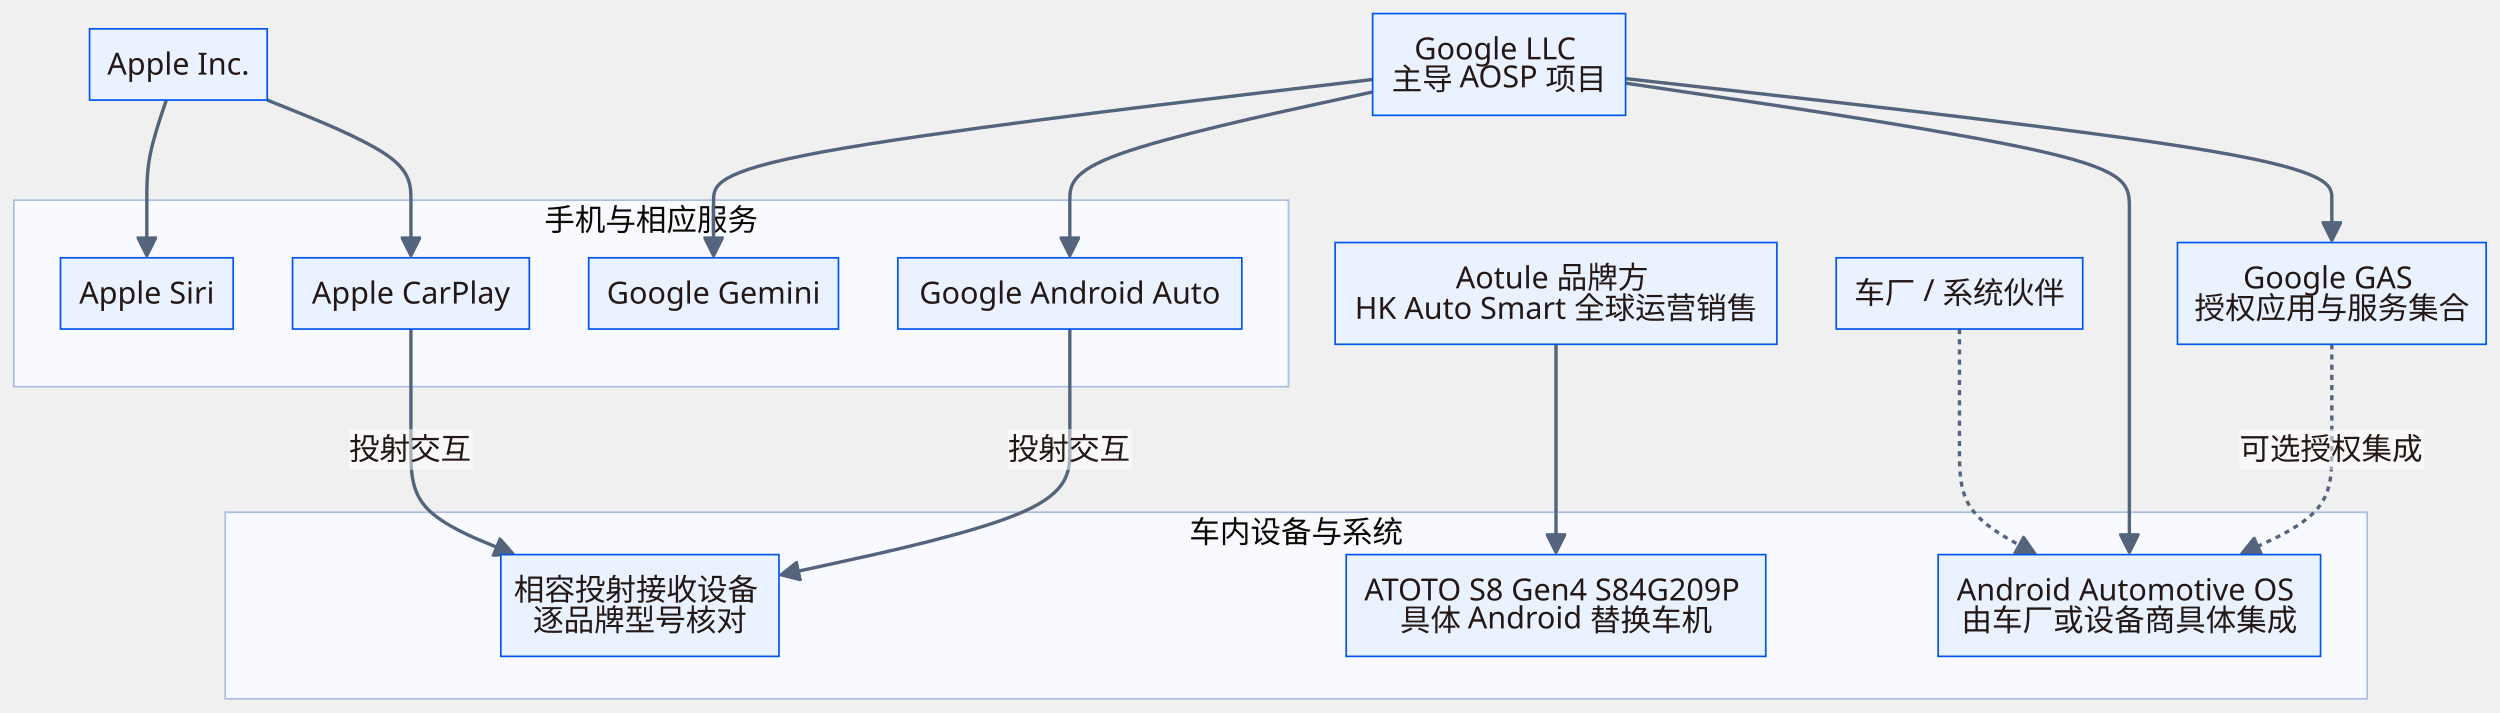
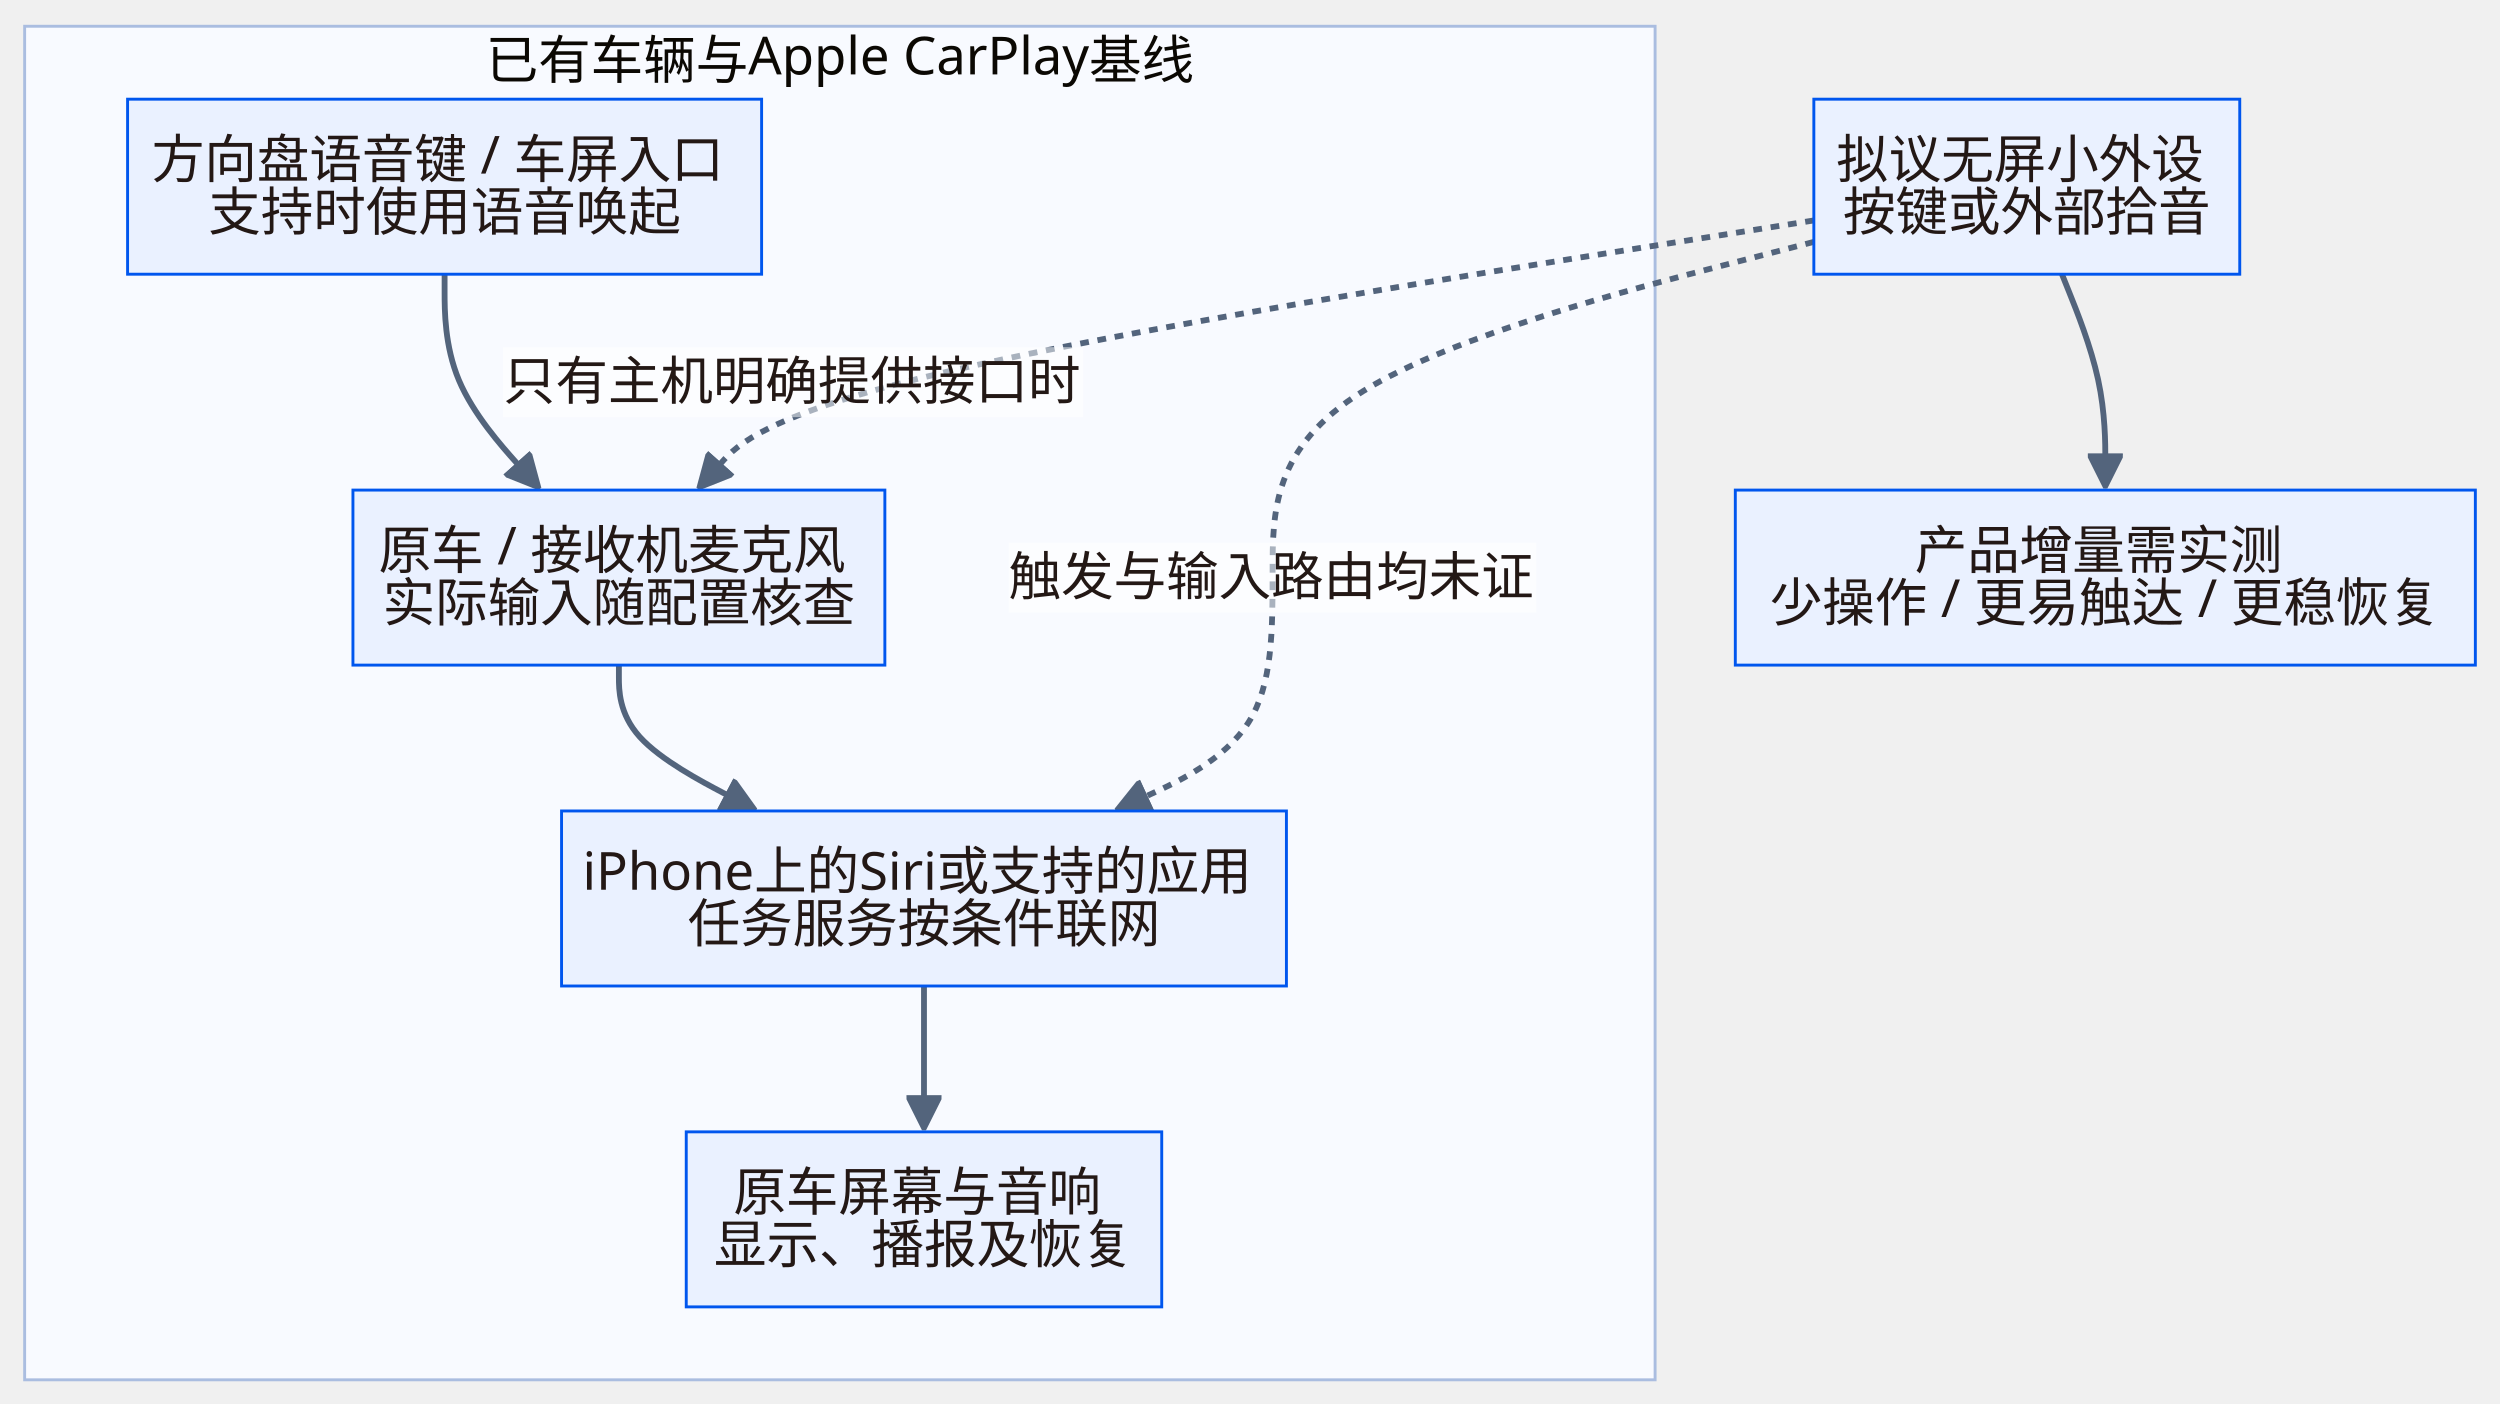
- <svg xmlns="http://www.w3.org/2000/svg" aria-roledescription="flowchart-v2" role="graphics-document document" viewBox="-8 -8 1473.687 420" height="420" width="1474" id="researchFigure1">
+ <svg xmlns="http://www.w3.org/2000/svg" aria-roledescription="flowchart-v2" role="graphics-document document" viewBox="-8 -9 856.099 481" height="481" width="857" id="researchFigure1">
  <style>#researchFigure1{font-family:Microsoft YaHei,PingFang SC,sans-serif;font-size:18px;fill:#231815;}#researchFigure1 .error-icon{fill:#F4F7FC;}#researchFigure1 .error-text{fill:#0b0803;stroke:#0b0803;}#researchFigure1 .edge-thickness-normal{stroke-width:2px;}#researchFigure1 .edge-thickness-thick{stroke-width:3.5px;}#researchFigure1 .edge-pattern-solid{stroke-dasharray:0;}#researchFigure1 .edge-pattern-dashed{stroke-dasharray:3;}#researchFigure1 .edge-pattern-dotted{stroke-dasharray:2;}#researchFigure1 .marker{fill:#53647C;stroke:#53647C;}#researchFigure1 .marker.cross{stroke:#53647C;}#researchFigure1 svg{font-family:Microsoft YaHei,PingFang SC,sans-serif;font-size:18px;}#researchFigure1 .label{font-family:Microsoft YaHei,PingFang SC,sans-serif;color:#231815;}#researchFigure1 .cluster-label text{fill:#0b0803;}#researchFigure1 .cluster-label span,#researchFigure1 p{color:#0b0803;}#researchFigure1 .label text,#researchFigure1 span,#researchFigure1 p{fill:#231815;color:#231815;}#researchFigure1 .node rect,#researchFigure1 .node circle,#researchFigure1 .node ellipse,#researchFigure1 .node polygon,#researchFigure1 .node path{fill:#EAF1FF;stroke:#0056EE;stroke-width:1px;}#researchFigure1 .flowchart-label text{text-anchor:middle;}#researchFigure1 .node .katex path{fill:#000;stroke:#000;stroke-width:1px;}#researchFigure1 .node .label{text-align:center;}#researchFigure1 .node.clickable{cursor:pointer;}#researchFigure1 .arrowheadPath{fill:#0b0b0b;}#researchFigure1 .edgePath .path{stroke:#53647C;stroke-width:2.0px;}#researchFigure1 .flowchart-link{stroke:#53647C;fill:none;}#researchFigure1 .edgeLabel{background-color:#FFFFFF;text-align:center;}#researchFigure1 .edgeLabel rect{opacity:0.5;background-color:#FFFFFF;fill:#FFFFFF;}#researchFigure1 .labelBkg{background-color:rgba(255, 255, 255, 0.5);}#researchFigure1 .cluster rect{fill:#F8FAFF;stroke:#AABDE0;stroke-width:1px;}#researchFigure1 .cluster text{fill:#0b0803;}#researchFigure1 .cluster span,#researchFigure1 p{color:#0b0803;}#researchFigure1 div.mermaidTooltip{position:absolute;text-align:center;max-width:200px;padding:2px;font-family:Microsoft YaHei,PingFang SC,sans-serif;font-size:12px;background:#F4F7FC;border:1px solid hsl(217.5, 17.143%, 87.255%);border-radius:2px;pointer-events:none;z-index:100;}#researchFigure1 .flowchartTitleText{text-anchor:middle;font-size:18px;fill:#231815;}#researchFigure1 :root{--mermaid-font-family:Microsoft YaHei,PingFang SC,sans-serif;}</style>
  <g>
    <marker orient="auto" markerHeight="12" markerWidth="12" markerUnits="userSpaceOnUse" refY="5" refX="6" viewBox="0 0 10 10" class="marker flowchart" id="researchFigure1_flowchart-pointEnd">
      <path style="stroke-width: 1; stroke-dasharray: 1, 0;" class="arrowMarkerPath" d="M 0 0 L 10 5 L 0 10 z" />
    </marker>
    <marker orient="auto" markerHeight="12" markerWidth="12" markerUnits="userSpaceOnUse" refY="5" refX="4.5" viewBox="0 0 10 10" class="marker flowchart" id="researchFigure1_flowchart-pointStart">
      <path style="stroke-width: 1; stroke-dasharray: 1, 0;" class="arrowMarkerPath" d="M 0 5 L 10 10 L 10 0 z" />
    </marker>
    <marker orient="auto" markerHeight="11" markerWidth="11" markerUnits="userSpaceOnUse" refY="5" refX="11" viewBox="0 0 10 10" class="marker flowchart" id="researchFigure1_flowchart-circleEnd">
      <circle style="stroke-width: 1; stroke-dasharray: 1, 0;" class="arrowMarkerPath" r="5" cy="5" cx="5" />
    </marker>
    <marker orient="auto" markerHeight="11" markerWidth="11" markerUnits="userSpaceOnUse" refY="5" refX="-1" viewBox="0 0 10 10" class="marker flowchart" id="researchFigure1_flowchart-circleStart">
      <circle style="stroke-width: 1; stroke-dasharray: 1, 0;" class="arrowMarkerPath" r="5" cy="5" cx="5" />
    </marker>
    <marker orient="auto" markerHeight="11" markerWidth="11" markerUnits="userSpaceOnUse" refY="5.2" refX="12" viewBox="0 0 11 11" class="marker cross flowchart" id="researchFigure1_flowchart-crossEnd">
      <path style="stroke-width: 2; stroke-dasharray: 1, 0;" class="arrowMarkerPath" d="M 1,1 l 9,9 M 10,1 l -9,9" />
    </marker>
    <marker orient="auto" markerHeight="11" markerWidth="11" markerUnits="userSpaceOnUse" refY="5.2" refX="-1" viewBox="0 0 11 11" class="marker cross flowchart" id="researchFigure1_flowchart-crossStart">
      <path style="stroke-width: 2; stroke-dasharray: 1, 0;" class="arrowMarkerPath" d="M 1,1 l 9,9 M 10,1 l -9,9" />
    </marker>
    <g class="root">
      <g class="clusters">
-         <g id="CAR" class="cluster default flowchart-label">
-           <rect height="110" width="1262.925" y="294" x="124.629" ry="0" rx="0" style="" />
-           <g transform="translate(756.0913, 294)" class="cluster-label">
+         <g id="EXISTING" class="cluster default flowchart-label">
+           <rect height="464" width="558.914" y="0" x="0" ry="0" rx="0" style="" />
+           <g transform="translate(279.4569, 0)" class="cluster-label">
            <text style="">
-               <tspan class="row" x="0" dy="1em" xml:space="preserve">车内设备与系统</tspan>
-             </text>
-           </g>
-         </g>
-         <g id="PHONE" class="cluster default flowchart-label">
-           <rect height="110" width="751.539" y="110" x="0" ry="0" rx="0" style="" />
-           <g transform="translate(375.7695, 110)" class="cluster-label">
-             <text style="">
-               <tspan class="row" x="0" dy="1em" xml:space="preserve">手机与相应服务</tspan>
+               <tspan class="row" x="0" dy="1em" xml:space="preserve">已有车辆与Apple CarPlay基线</tspan>
            </text>
          </g>
        </g>
      </g>
      <g class="edgePaths">
-         <path marker-end="url(#researchFigure1_flowchart-pointEnd)" style="fill:none;" class="edge-thickness-normal edge-pattern-solid flowchart-link LS-APPLE LE-SIRI" id="L-APPLE-SIRI-0" d="M89.917,51L88,56.667C86.083,62.333,82.248,73.667,80.331,83.5C78.414,93.333,78.414,101.667,78.414,110.617C78.414,119.567,78.414,129.133,78.414,133.917L78.414,138.7" />
-         <path marker-end="url(#researchFigure1_flowchart-pointEnd)" style="fill:none;" class="edge-thickness-normal edge-pattern-solid flowchart-link LS-APPLE LE-CP" id="L-APPLE-CP-0" d="M149.372,51L163.498,56.667C177.624,62.333,205.876,73.667,220.003,83.5C234.129,93.333,234.129,101.667,234.129,110.617C234.129,119.567,234.129,129.133,234.129,133.917L234.129,138.7" />
-         <path marker-end="url(#researchFigure1_flowchart-pointEnd)" style="fill:none;" class="edge-thickness-normal edge-pattern-solid flowchart-link LS-GOOGLE LE-GEMINI" id="L-GOOGLE-GEMINI-0" d="M801.148,38.855L736.384,46.546C671.619,54.237,542.091,69.618,477.327,81.476C412.563,93.333,412.563,101.667,412.563,110.617C412.563,119.567,412.563,129.133,412.563,133.917L412.563,138.7" />
-         <path marker-end="url(#researchFigure1_flowchart-pointEnd)" style="fill:none;" class="edge-thickness-normal edge-pattern-solid flowchart-link LS-GOOGLE LE-AA" id="L-GOOGLE-AA-0" d="M801.148,46.204L771.393,52.67C741.638,59.136,682.127,72.068,652.372,82.701C622.617,93.333,622.617,101.667,622.617,110.617C622.617,119.567,622.617,129.133,622.617,133.917L622.617,138.7" />
-         <path marker-end="url(#researchFigure1_flowchart-pointEnd)" style="fill:none;" class="edge-thickness-normal edge-pattern-solid flowchart-link LS-GOOGLE LE-AAOS" id="L-GOOGLE-AAOS-0" d="M950.289,41.037L999.794,48.364C1049.299,55.691,1148.309,70.346,1197.814,81.84C1247.319,93.333,1247.319,101.667,1247.319,115C1247.319,128.333,1247.319,146.667,1247.319,165C1247.319,183.333,1247.319,201.667,1247.319,217C1247.319,232.333,1247.319,244.667,1247.319,257C1247.319,269.333,1247.319,281.667,1247.319,291.117C1247.319,300.567,1247.319,307.133,1247.319,310.417L1247.319,313.7" />
-         <path marker-end="url(#researchFigure1_flowchart-pointEnd)" style="fill:none;" class="edge-thickness-normal edge-pattern-solid flowchart-link LS-GOOGLE LE-GAS" id="L-GOOGLE-GAS-0" d="M950.289,38.354L1019.688,46.128C1089.088,53.902,1227.887,69.451,1297.287,81.392C1366.687,93.333,1366.687,101.667,1366.687,109.117C1366.687,116.567,1366.687,123.133,1366.687,126.417L1366.687,129.7" />
-         <path marker-end="url(#researchFigure1_flowchart-pointEnd)" style="fill:none;stroke-width:2px;stroke-dasharray:3;" class="edge-thickness-normal edge-pattern-dotted flowchart-link LS-GAS LE-AAOS" id="L-GAS-AAOS-0" d="M1366.687,195L1366.687,199.167C1366.687,203.333,1366.687,211.667,1366.687,222C1366.687,232.333,1366.687,244.667,1366.687,257C1366.687,269.333,1366.687,281.667,1358.446,291.63C1350.205,301.594,1333.724,309.188,1325.483,312.985L1317.242,316.782" />
-         <path marker-end="url(#researchFigure1_flowchart-pointEnd)" style="fill:none;stroke-width:2px;stroke-dasharray:3;" class="edge-thickness-normal edge-pattern-dotted flowchart-link LS-OEM LE-AAOS" id="L-OEM-AAOS-0" d="M1147.148,186L1147.148,191.667C1147.148,197.333,1147.148,208.667,1147.148,220.5C1147.148,232.333,1147.148,244.667,1147.148,257C1147.148,269.333,1147.148,281.667,1153.962,291.575C1160.777,301.483,1174.406,308.966,1181.22,312.708L1188.035,316.449" />
-         <path marker-end="url(#researchFigure1_flowchart-pointEnd)" style="fill:none;" class="edge-thickness-normal edge-pattern-solid flowchart-link LS-CP LE-SCREEN" id="L-CP-SCREEN-0" d="M234.129,186L234.129,191.667C234.129,197.333,234.129,208.667,234.129,220.5C234.129,232.333,234.129,244.667,234.129,257C234.129,269.333,234.129,281.667,243.538,291.667C252.946,301.667,271.764,309.334,281.173,313.167L290.582,317" />
-         <path marker-end="url(#researchFigure1_flowchart-pointEnd)" style="fill:none;" class="edge-thickness-normal edge-pattern-solid flowchart-link LS-AA LE-SCREEN" id="L-AA-SCREEN-0" d="M622.617,186L622.617,191.667C622.617,197.333,622.617,208.667,622.617,220.5C622.617,232.333,622.617,244.667,622.617,257C622.617,269.333,622.617,281.667,594.898,293.847C567.179,306.028,511.741,318.057,484.022,324.071L456.303,330.085" />
-         <path marker-end="url(#researchFigure1_flowchart-pointEnd)" style="fill:none;" class="edge-thickness-normal edge-pattern-solid flowchart-link LS-AOTULE LE-ATOTO" id="L-AOTULE-ATOTO-0" d="M909.258,195L909.258,199.167C909.258,203.333,909.258,211.667,909.258,222C909.258,232.333,909.258,244.667,909.258,257C909.258,269.333,909.258,281.667,909.258,291.117C909.258,300.567,909.258,307.133,909.258,310.417L909.258,313.7" />
+         <path marker-end="url(#researchFigure1_flowchart-pointEnd)" style="fill:none;" class="edge-thickness-normal edge-pattern-solid flowchart-link LS-START LE-MIC" id="L-START-MIC-0" d="M143.957,85L143.957,91.167C143.957,97.333,143.957,109.667,148.868,121.341C153.78,133.015,163.603,144.03,168.514,149.537L173.426,155.044" />
+         <path marker-end="url(#researchFigure1_flowchart-pointEnd)" style="fill:none;" class="edge-thickness-normal edge-pattern-solid flowchart-link LS-MIC LE-PHONE" id="L-MIC-PHONE-0" d="M203.707,219L203.707,223.167C203.707,227.333,203.707,235.667,210.848,243.589C217.99,251.511,232.272,259.022,239.414,262.778L246.555,266.533" />
+         <path marker-end="url(#researchFigure1_flowchart-pointEnd)" style="fill:none;" class="edge-thickness-normal edge-pattern-solid flowchart-link LS-PHONE LE-OUTPUT" id="L-PHONE-OUTPUT-0" d="M308.293,329L308.293,333.167C308.293,337.333,308.293,345.667,308.293,353.117C308.293,360.567,308.293,367.133,308.293,370.417L308.293,373.7" />
+         <path marker-end="url(#researchFigure1_flowchart-pointEnd)" style="fill:none;stroke-width:2px;stroke-dasharray:3;" class="edge-thickness-normal edge-pattern-dotted flowchart-link LS-EXTRA LE-PHONE" id="L-EXTRA-PHONE-0" d="M613.335,73.918L582.411,81.931C551.488,89.945,489.64,105.973,458.716,125.153C427.793,144.333,427.793,166.667,427.793,187C427.793,207.333,427.793,225.667,419.542,238.631C411.292,251.595,394.79,259.189,386.54,262.987L378.289,266.784" />
+         <path marker-end="url(#researchFigure1_flowchart-pointEnd)" style="fill:none;stroke-width:2px;stroke-dasharray:3;" class="edge-thickness-normal edge-pattern-dotted flowchart-link LS-EXTRA LE-MIC" id="L-EXTRA-MIC-0" d="M613.335,66.566L555.022,75.805C496.709,85.044,380.083,103.522,316.859,118.268C253.634,133.015,243.811,144.03,238.9,149.537L233.988,155.044" />
+         <path marker-end="url(#researchFigure1_flowchart-pointEnd)" style="fill:none;" class="edge-thickness-normal edge-pattern-solid flowchart-link LS-EXTRA LE-VALUE" id="L-EXTRA-VALUE-0" d="M698.39,85L700.867,91.167C703.345,97.333,708.301,109.667,710.779,121.117C713.257,132.567,713.257,143.133,713.257,148.417L713.257,153.7" />
      </g>
      <g class="edgeLabels">
        <g class="edgeLabel">
          <g transform="translate(0, 0)" class="label">
            <rect height="0" width="0" ry="0" rx="0" />
            <text style="">
              <tspan class="row" x="0" dy="1em" xml:space="preserve" />
            </text>
          </g>
        </g>
        <g class="edgeLabel">
          <g transform="translate(0, 0)" class="label">
            <rect height="0" width="0" ry="0" rx="0" />
            <text style="">
              <tspan class="row" x="0" dy="1em" xml:space="preserve" />
            </text>
          </g>
        </g>
        <g class="edgeLabel">
          <g transform="translate(0, 0)" class="label">
            <rect height="0" width="0" ry="0" rx="0" />
            <text style="">
              <tspan class="row" x="0" dy="1em" xml:space="preserve" />
            </text>
          </g>
        </g>
-         <g class="edgeLabel">
-           <g transform="translate(0, 0)" class="label">
-             <rect height="0" width="0" ry="0" rx="0" />
+         <g transform="translate(427.7927, 189)" class="edgeLabel">
+           <g transform="translate(-90.5, -12)" class="label">
+             <rect height="24" width="180.911" ry="0" rx="0" />
            <text style="">
-               <tspan class="row" x="0" dy="1em" xml:space="preserve" />
+               <tspan class="row" x="0" dy="1em" xml:space="preserve">触发与输入路由均未证</tspan>
            </text>
          </g>
        </g>
-         <g class="edgeLabel">
-           <g transform="translate(0, 0)" class="label">
-             <rect height="0" width="0" ry="0" rx="0" />
+         <g transform="translate(263.457, 122)" class="edgeLabel">
+           <g transform="translate(-99.5, -12)" class="label">
+             <rect height="24" width="198.901" ry="0" rx="0" />
            <text style="">
-               <tspan class="row" x="0" dy="1em" xml:space="preserve" />
-             </text>
-           </g>
-         </g>
-         <g class="edgeLabel">
-           <g transform="translate(0, 0)" class="label">
-             <rect height="0" width="0" ry="0" rx="0" />
-             <text style="">
-               <tspan class="row" x="0" dy="1em" xml:space="preserve" />
-             </text>
-           </g>
-         </g>
-         <g transform="translate(1366.687, 257)" class="edgeLabel">
-           <g transform="translate(-54.5, -12)" class="label">
-             <rect height="24" width="108.951" ry="0" rx="0" />
-             <text style="">
-               <tspan class="row" x="0" dy="1em" xml:space="preserve">可选授权集成</tspan>
-             </text>
-           </g>
-         </g>
-         <g class="edgeLabel">
-           <g transform="translate(0, 0)" class="label">
-             <rect height="0" width="0" ry="0" rx="0" />
-             <text style="">
-               <tspan class="row" x="0" dy="1em" xml:space="preserve" />
-             </text>
-           </g>
-         </g>
-         <g transform="translate(234.1289, 257)" class="edgeLabel">
-           <g transform="translate(-36.5, -12)" class="label">
-             <rect height="24" width="72.971" ry="0" rx="0" />
-             <text style="">
-               <tspan class="row" x="0" dy="1em" xml:space="preserve">投射交互</tspan>
-             </text>
-           </g>
-         </g>
-         <g transform="translate(622.6172, 257)" class="edgeLabel">
-           <g transform="translate(-36.5, -12)" class="label">
-             <rect height="24" width="72.971" ry="0" rx="0" />
-             <text style="">
-               <tspan class="row" x="0" dy="1em" xml:space="preserve">投射交互</tspan>
+               <tspan class="row" x="0" dy="1em" xml:space="preserve">只有主机明确提供接口时</tspan>
            </text>
          </g>
        </g>
        <g class="edgeLabel">
          <g transform="translate(0, 0)" class="label">
            <rect height="0" width="0" ry="0" rx="0" />
            <text style="">
              <tspan class="row" x="0" dy="1em" xml:space="preserve" />
            </text>
          </g>
        </g>
      </g>
      <g class="nodes">
-         <g transform="translate(369.123, 349)" data-id="SCREEN" data-node="true" id="flowchart-SCREEN-41" class="node default default flowchart-label">
-           <rect height="60" width="164" y="-30" x="-82" ry="0" rx="0" style="" class="basic label-container" />
+         <g transform="translate(203.707, 189)" data-id="MIC" data-node="true" id="flowchart-MIC-14" class="node default default flowchart-label">
+           <rect height="60" width="182.343" y="-30" x="-91.171" ry="0" rx="0" style="" class="basic label-container" />
          <g transform="translate(0, -21)" style="" class="label">
            <rect />
            <text style="">
-               <tspan class="row" x="0" dy="1em" xml:space="preserve">相容投射接收设备</tspan>
-               <tspan class="row" x="0" dy="1em" xml:space="preserve">逐品牌型号核对</tspan>
+               <tspan class="row" x="0" dy="1em" xml:space="preserve">原车 / 接收机麦克风</tspan>
+               <tspan class="row" x="0" dy="1em" xml:space="preserve">实际输入随配置核查</tspan>
            </text>
          </g>
        </g>
-         <g transform="translate(1247.319, 349)" data-id="AAOS" data-node="true" id="flowchart-AAOS-42" class="node default default flowchart-label">
-           <rect height="60" width="225.469" y="-30" x="-112.734" ry="0" rx="0" style="" class="basic label-container" />
+         <g transform="translate(143.957, 55)" data-id="START" data-node="true" id="flowchart-START-13" class="node default default flowchart-label">
+           <rect height="60" width="217.344" y="-30" x="-108.672" ry="0" rx="0" style="" class="basic label-container" />
          <g transform="translate(0, -21)" style="" class="label">
            <rect />
            <text style="">
-               <tspan class="row" x="0" dy="1em" xml:space="preserve">Android Automotive OS</tspan>
-               <tspan class="row" x="0" dy="1em" xml:space="preserve">由车厂或设备商具体集成</tspan>
+               <tspan class="row" x="0" dy="1em" xml:space="preserve">方向盘语音键 / 车屏入口</tspan>
+               <tspan class="row" x="0" dy="1em" xml:space="preserve">支持时使用语音唤起</tspan>
            </text>
          </g>
        </g>
-         <g transform="translate(909.2578, 349)" data-id="ATOTO" data-node="true" id="flowchart-ATOTO-43" class="node default default flowchart-label">
-           <rect height="60" width="247.375" y="-30" x="-123.688" ry="0" rx="0" style="" class="basic label-container" />
+         <g transform="translate(308.2927, 299)" data-id="PHONE" data-node="true" id="flowchart-PHONE-16" class="node default default flowchart-label">
+           <rect height="60" width="248.484" y="-30" x="-124.242" ry="0" rx="0" style="" class="basic label-container" />
          <g transform="translate(0, -21)" style="" class="label">
            <rect />
            <text style="">
-               <tspan class="row" x="0" dy="1em" xml:space="preserve">ATOTO S8 Gen4 S84G209P</tspan>
-               <tspan class="row" x="0" dy="1em" xml:space="preserve">具体 Android 替换车机</tspan>
+               <tspan class="row" x="0" dy="1em" xml:space="preserve">iPhone上的Siri或支持的应用</tspan>
+               <tspan class="row" x="0" dy="1em" xml:space="preserve">任务服务按条件联网</tspan>
            </text>
          </g>
        </g>
-         <g transform="translate(78.41406, 165)" data-id="SIRI" data-node="true" id="flowchart-SIRI-37" class="node default default flowchart-label">
-           <rect height="42" width="101.828" y="-21" x="-50.914" ry="0" rx="0" style="" class="basic label-container" />
-           <g transform="translate(0, -12)" style="" class="label">
+         <g transform="translate(308.2927, 409)" data-id="OUTPUT" data-node="true" id="flowchart-OUTPUT-18" class="node default default flowchart-label">
+           <rect height="60" width="163" y="-30" x="-81.5" ry="0" rx="0" style="" class="basic label-container" />
+           <g transform="translate(0, -21)" style="" class="label">
            <rect />
            <text style="">
-               <tspan class="row" x="0" dy="1em" xml:space="preserve">Apple Siri</tspan>
+               <tspan class="row" x="0" dy="1em" xml:space="preserve">原车屏幕与音响</tspan>
+               <tspan class="row" x="0" dy="1em" xml:space="preserve">显示、播报及恢复</tspan>
            </text>
          </g>
        </g>
-         <g transform="translate(412.5625, 165)" data-id="GEMINI" data-node="true" id="flowchart-GEMINI-38" class="node default default flowchart-label">
-           <rect height="42" width="147.266" y="-21" x="-73.633" ry="0" rx="0" style="" class="basic label-container" />
-           <g transform="translate(0, -12)" style="" class="label">
+         <g transform="translate(686.3352, 55)" data-id="EXTRA" data-node="true" id="flowchart-EXTRA-19" class="node default default flowchart-label">
+           <rect height="60" width="146" y="-30" x="-73" ry="0" rx="0" style="" class="basic label-container" />
+           <g transform="translate(0, -21)" style="" class="label">
            <rect />
            <text style="">
-               <tspan class="row" x="0" dy="1em" xml:space="preserve">Google Gemini</tspan>
+               <tspan class="row" x="0" dy="1em" xml:space="preserve">拟议无屏小外设</tspan>
+               <tspan class="row" x="0" dy="1em" xml:space="preserve">按键或外部拾音</tspan>
            </text>
          </g>
        </g>
-         <g transform="translate(234.1289, 165)" data-id="CP" data-node="true" id="flowchart-CP-39" class="node default default flowchart-label">
-           <rect height="42" width="139.602" y="-21" x="-69.801" ry="0" rx="0" style="" class="basic label-container" />
-           <g transform="translate(0, -12)" style="" class="label">
-             <rect />
-             <text style="">
-               <tspan class="row" x="0" dy="1em" xml:space="preserve">Apple CarPlay</tspan>
-             </text>
-           </g>
-         </g>
-         <g transform="translate(622.6172, 165)" data-id="AA" data-node="true" id="flowchart-AA-40" class="node default default flowchart-label">
-           <rect height="42" width="202.844" y="-21" x="-101.422" ry="0" rx="0" style="" class="basic label-container" />
-           <g transform="translate(0, -12)" style="" class="label">
-             <rect />
-             <text style="">
-               <tspan class="row" x="0" dy="1em" xml:space="preserve">Google Android Auto</tspan>
-             </text>
-           </g>
-         </g>
-         <g transform="translate(97.02148, 30)" data-id="APPLE" data-node="true" id="flowchart-APPLE-34" class="node default default flowchart-label">
-           <rect height="42" width="104.734" y="-21" x="-52.367" ry="0" rx="0" style="" class="basic label-container" />
-           <g transform="translate(0, -12)" style="" class="label">
-             <rect />
-             <text style="">
-               <tspan class="row" x="0" dy="1em" xml:space="preserve">Apple Inc.</tspan>
-             </text>
-           </g>
-         </g>
-         <g transform="translate(875.7183, 30)" data-id="GOOGLE" data-node="true" id="flowchart-GOOGLE-35" class="node default default flowchart-label">
-           <rect height="60" width="149.141" y="-30" x="-74.57" ry="0" rx="0" style="" class="basic label-container" />
+         <g transform="translate(713.2566, 189)" data-id="VALUE" data-node="true" id="flowchart-VALUE-23" class="node default default flowchart-label">
+           <rect height="60" width="253.686" y="-30" x="-126.843" ry="0" rx="0" style="" class="basic label-container" />
          <g transform="translate(0, -21)" style="" class="label">
            <rect />
            <text style="">
-               <tspan class="row" x="0" dy="1em" xml:space="preserve">Google LLC</tspan>
-               <tspan class="row" x="0" dy="1em" xml:space="preserve">主导 AOSP 项目</tspan>
-             </text>
-           </g>
-         </g>
-         <g transform="translate(909.2578, 165)" data-id="AOTULE" data-node="true" id="flowchart-AOTULE-36" class="node default default flowchart-label">
-           <rect height="60" width="260.438" y="-30" x="-130.219" ry="0" rx="0" style="" class="basic label-container" />
-           <g transform="translate(0, -21)" style="" class="label">
-             <rect />
-             <text style="">
-               <tspan class="row" x="0" dy="1em" xml:space="preserve">Aotule 品牌方</tspan>
-               <tspan class="row" x="0" dy="1em" xml:space="preserve">HK Auto Smart 全球运营销售</tspan>
-             </text>
-           </g>
-         </g>
-         <g transform="translate(1366.687, 165)" data-id="GAS" data-node="true" id="flowchart-GAS-44" class="node default default flowchart-label">
-           <rect height="60" width="182" y="-30" x="-91" ry="0" rx="0" style="" class="basic label-container" />
-           <g transform="translate(0, -21)" style="" class="label">
-             <rect />
-             <text style="">
-               <tspan class="row" x="0" dy="1em" xml:space="preserve">Google GAS</tspan>
-               <tspan class="row" x="0" dy="1em" xml:space="preserve">授权应用与服务集合</tspan>
-             </text>
-           </g>
-         </g>
-         <g transform="translate(1147.148, 165)" data-id="OEM" data-node="true" id="flowchart-OEM-45" class="node default default flowchart-label">
-           <rect height="42" width="145.343" y="-21" x="-72.671" ry="0" rx="0" style="" class="basic label-container" />
-           <g transform="translate(0, -12)" style="" class="label">
-             <rect />
-             <text style="">
-               <tspan class="row" x="0" dy="1em" xml:space="preserve">车厂 / 系统伙伴</tspan>
+               <tspan class="row" x="0" dy="1em" xml:space="preserve">产品增量需实测</tspan>
+               <tspan class="row" x="0" dy="1em" xml:space="preserve">少操作 / 更易触达 / 更稳恢复</tspan>
            </text>
          </g>
        </g>
      </g>
    </g>
  </g>
</svg>
